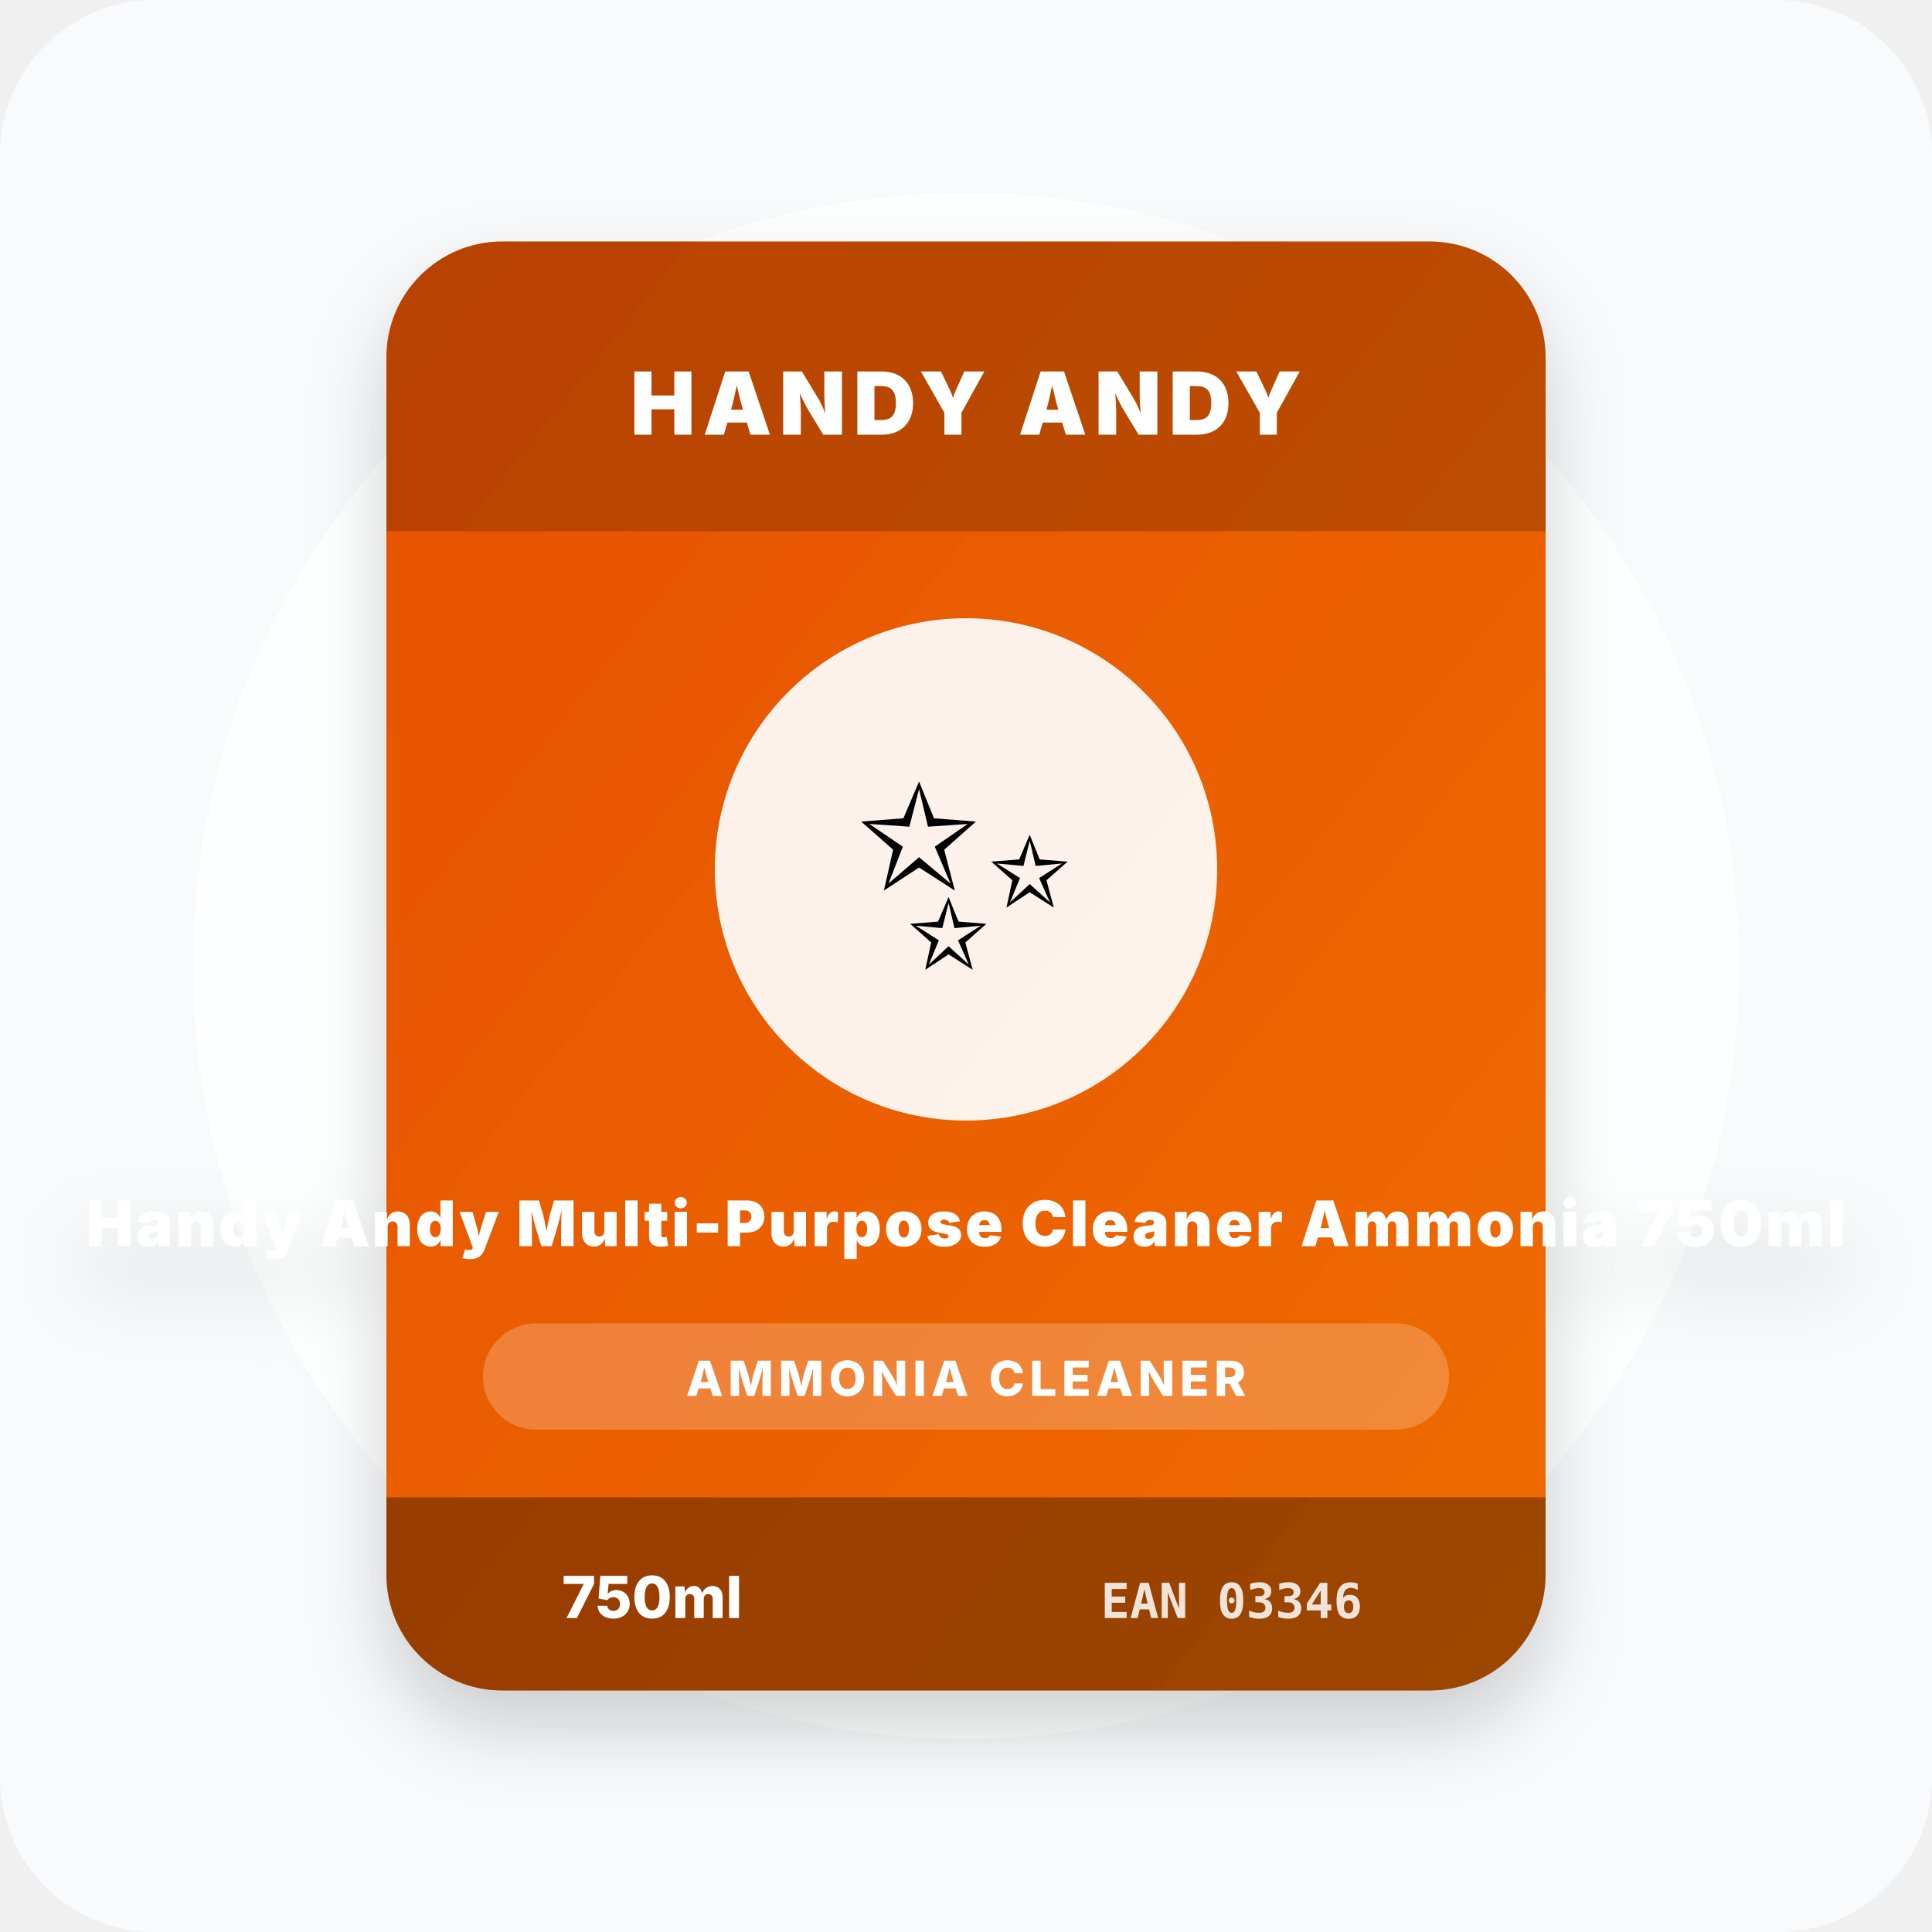
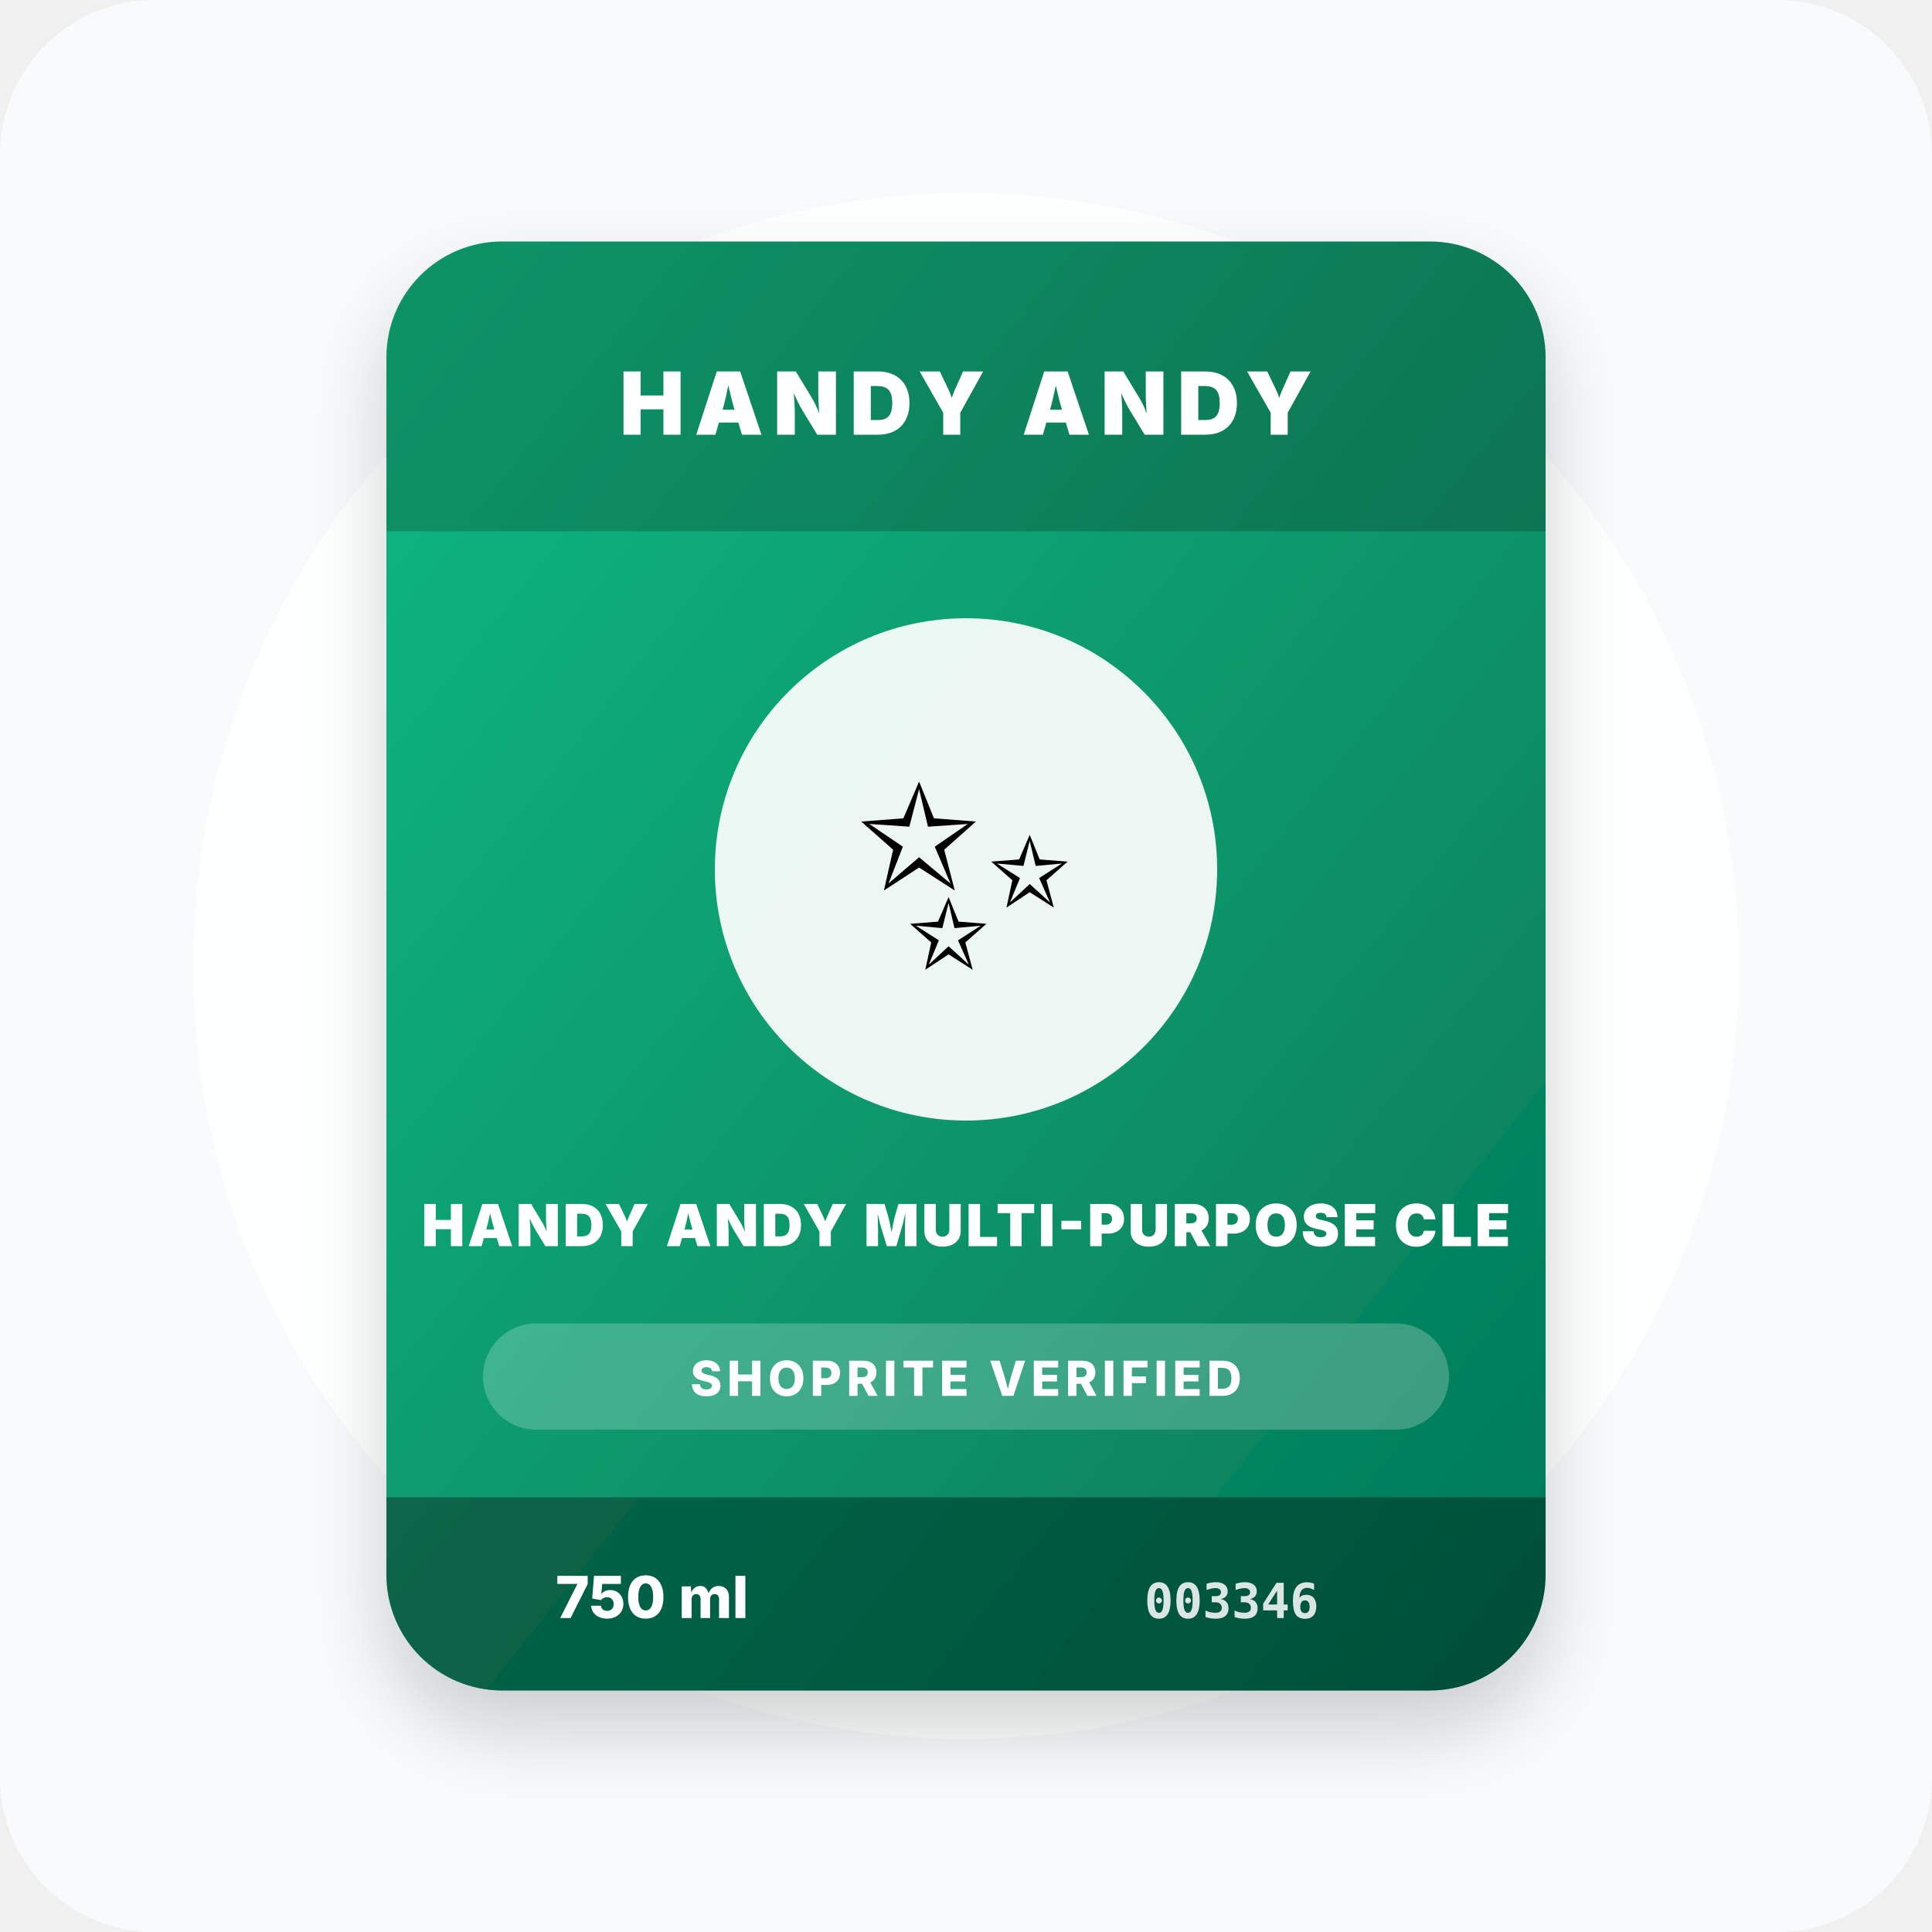
<svg xmlns="http://www.w3.org/2000/svg" viewBox="0 0 400 400" width="100%" height="100%">
  <defs>
    <linearGradient id="grad_6001087003346" x1="0%" y1="0%" x2="100%" y2="100%">
-       <stop offset="0%" stop-color="#e65100" />
-       <stop offset="100%" stop-color="#ef6c00" />
+       <stop offset="0%" stop-color="#10b981" />
+       <stop offset="100%" stop-color="#047857" />
    </linearGradient>
    <filter id="shadow_6001087003346" x="-10%" y="-10%" width="120%" height="120%">
      <feDropShadow dx="0" dy="8" stdDeviation="8" flood-color="#000000" flood-opacity="0.18" />
    </filter>
  </defs>
  <rect width="400" height="400" fill="#f8fafc" rx="32" />
  <circle cx="200" cy="200" r="160" fill="#ffffff" opacity="0.9" />
  <g filter="url(#shadow_6001087003346)">
    <rect x="80" y="50" width="240" height="300" rx="24" fill="url(#grad_6001087003346)" />
    <path d="M80 74 C80 60.7 90.7 50 104 50 L296 50 C309.3 50 320 60.7 320 74 L320 110 L80 110 Z" fill="rgba(0,0,0,0.2)" />
-     <text x="200" y="90" text-anchor="middle" fill="#ffffff" font-family="system-ui, -apple-system, sans-serif" font-size="18" font-weight="900" letter-spacing="1.5">HANDY ANDY</text>
+     <text x="200" y="90" text-anchor="middle" fill="#ffffff" font-family="system-ui, -apple-system, sans-serif" font-size="18" font-weight="900" letter-spacing="2">HANDY ANDY</text>
    <circle cx="200" cy="180" r="52" fill="rgba(255,255,255,0.92)" />
    <text x="200" y="200" text-anchor="middle" font-size="56">✨</text>
-     <text x="200" y="258" text-anchor="middle" fill="#ffffff" font-family="system-ui, -apple-system, sans-serif" font-size="13" font-weight="900" letter-spacing="0.5">Handy Andy Multi-Purpose Cleaner Ammonia 750ml</text>
+     <text x="200" y="258" text-anchor="middle" fill="#ffffff" font-family="system-ui, -apple-system, sans-serif" font-size="12" font-weight="900" letter-spacing="0.5">HANDY ANDY MULTI-PURPOSE CLE</text>
    <rect x="100" y="274" width="200" height="22" rx="11" fill="rgba(255,255,255,0.22)" />
-     <text x="200" y="289" text-anchor="middle" fill="#ffffff" font-family="system-ui, -apple-system, sans-serif" font-size="10" font-weight="800" letter-spacing="1">AMMONIA CLEANER</text>
+     <text x="200" y="289" text-anchor="middle" fill="#ffffff" font-family="system-ui, -apple-system, sans-serif" font-size="10" font-weight="800" letter-spacing="1">SHOPRITE VERIFIED</text>
    <path d="M80 310 L320 310 L320 326 C320 339.3 309.3 350 296 350 L104 350 C90.7 350 80 339.3 80 326 Z" fill="rgba(0,0,0,0.35)" />
-     <text x="135" y="335" text-anchor="middle" fill="#ffffff" font-family="system-ui, -apple-system, sans-serif" font-size="12" font-weight="800">750ml</text>
-     <text x="255" y="335" text-anchor="middle" fill="rgba(255,255,255,0.85)" font-family="monospace" font-size="10" font-weight="700">EAN 03346</text>
+     <text x="135" y="335" text-anchor="middle" fill="#ffffff" font-family="system-ui, -apple-system, sans-serif" font-size="12" font-weight="800">750 ml</text>
+     <text x="255" y="335" text-anchor="middle" fill="rgba(255,255,255,0.85)" font-family="monospace" font-size="10" font-weight="700">003346</text>
  </g>
</svg>
